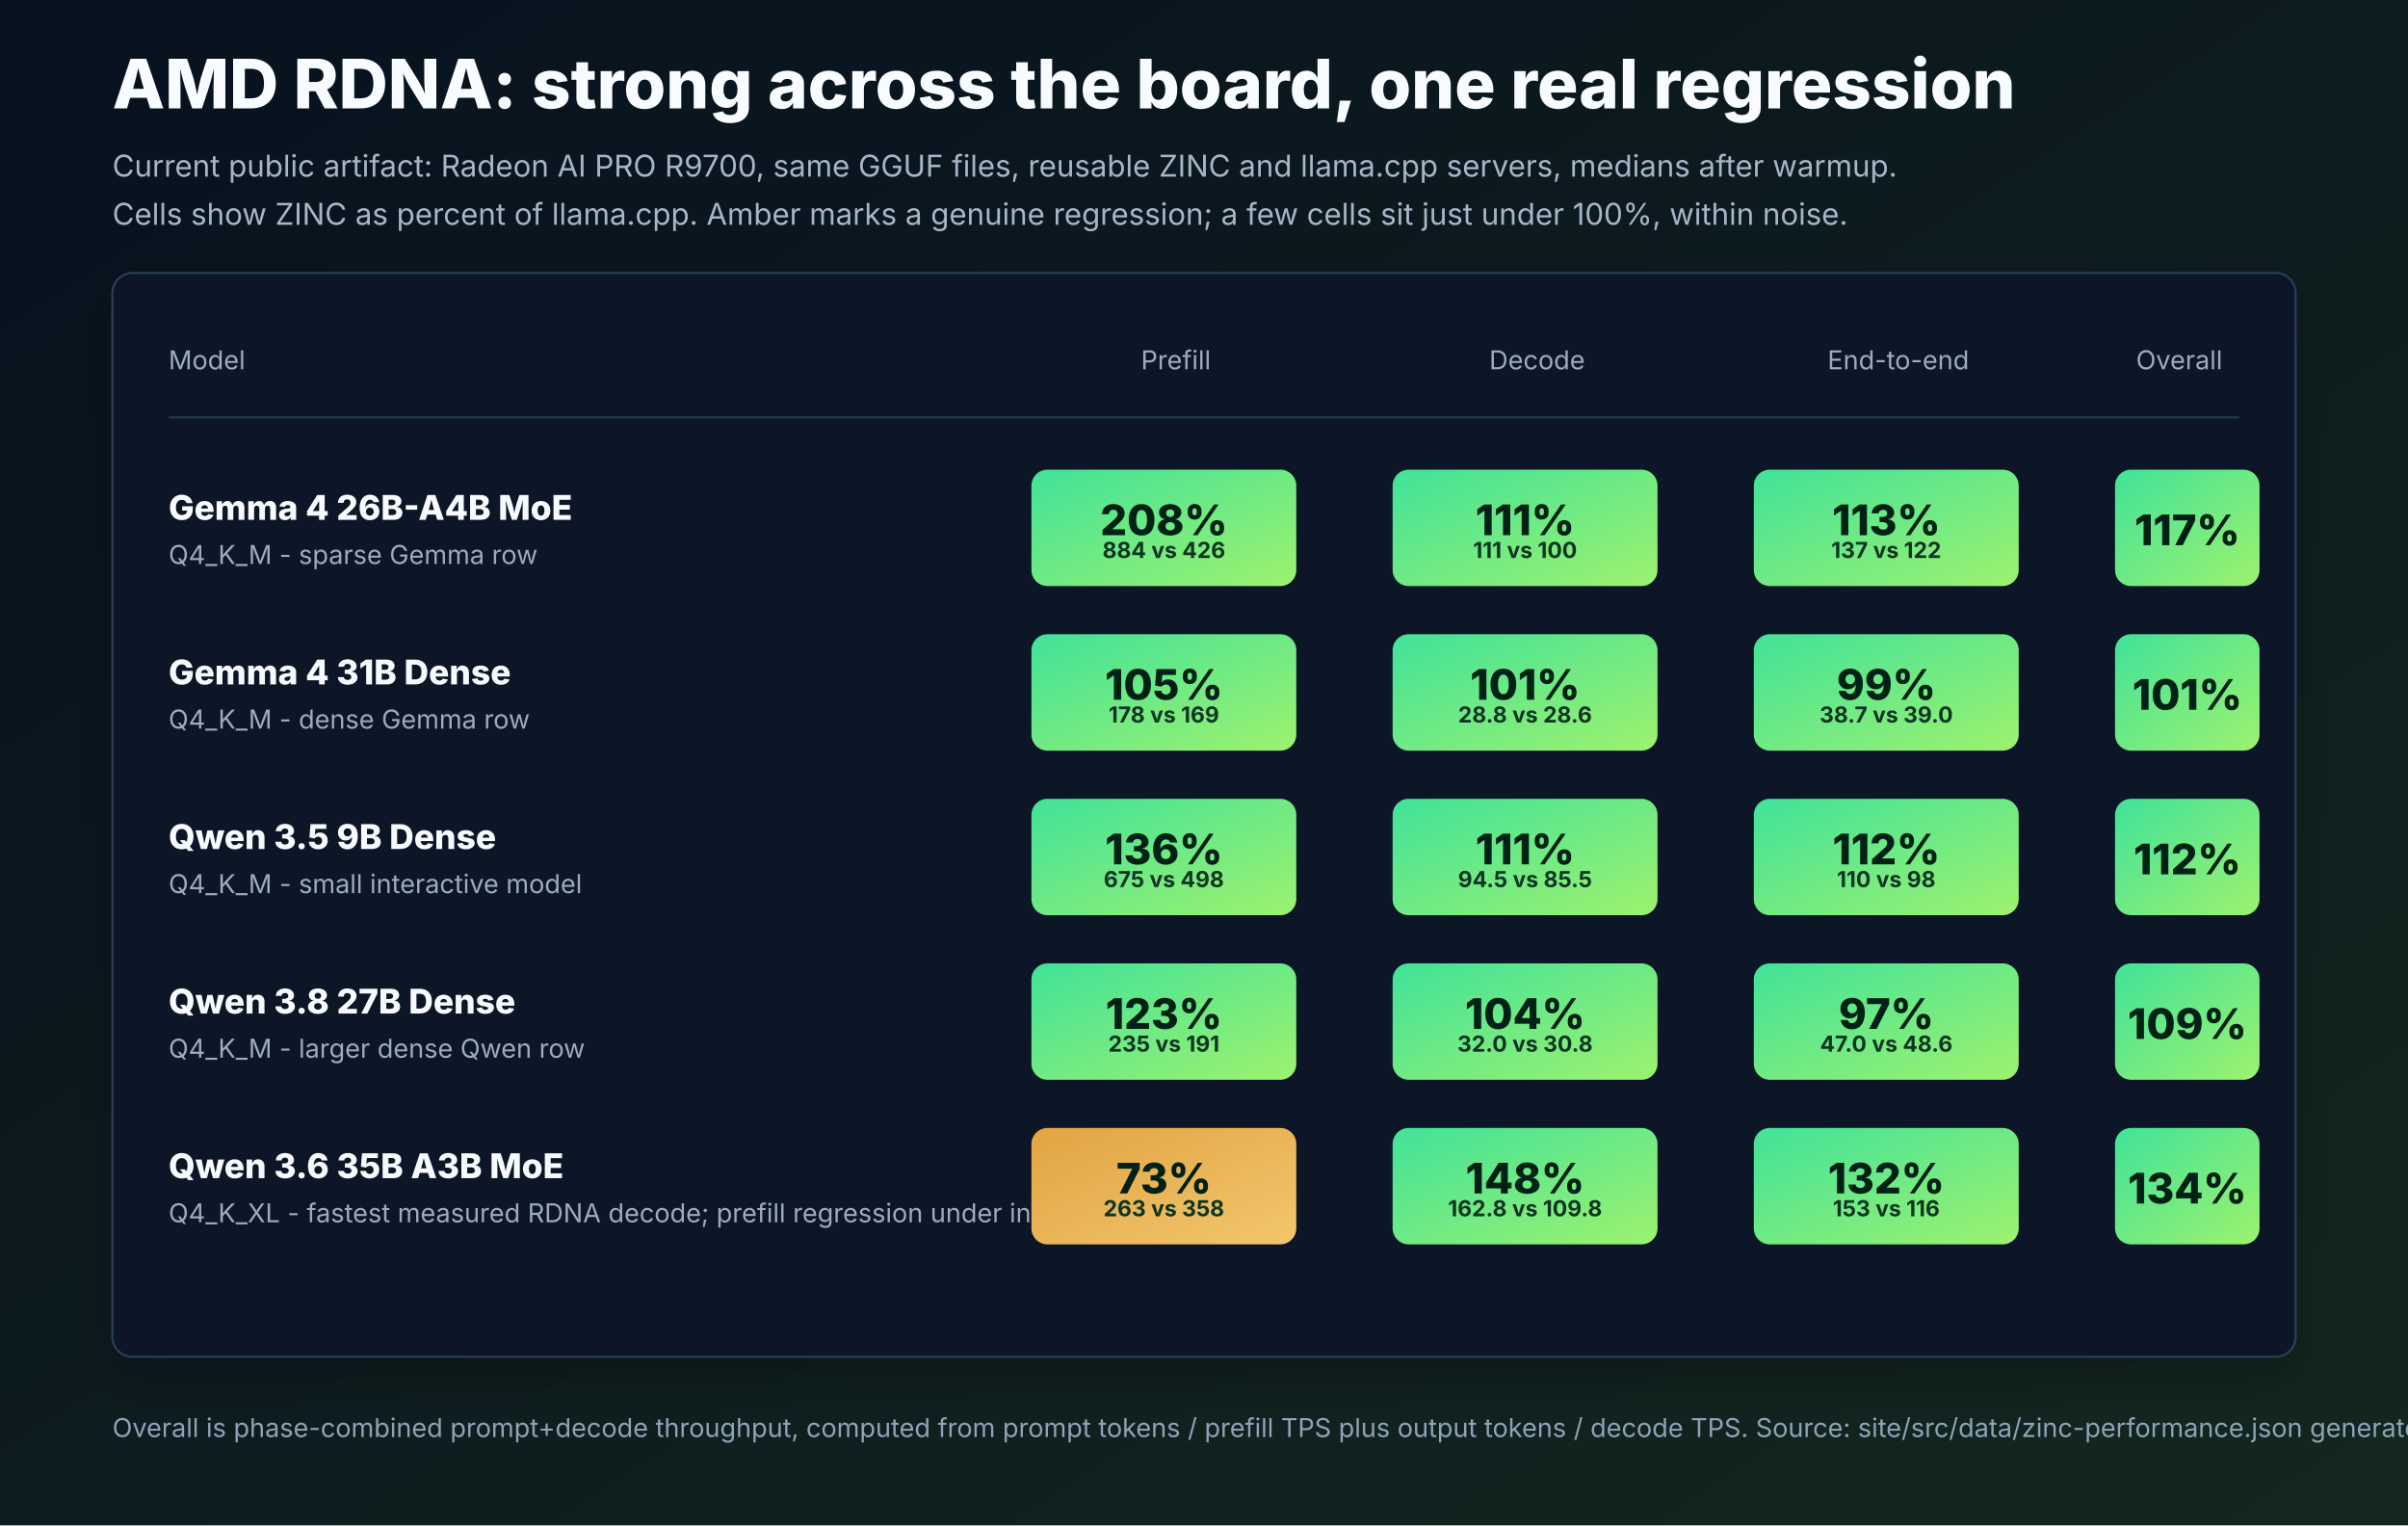
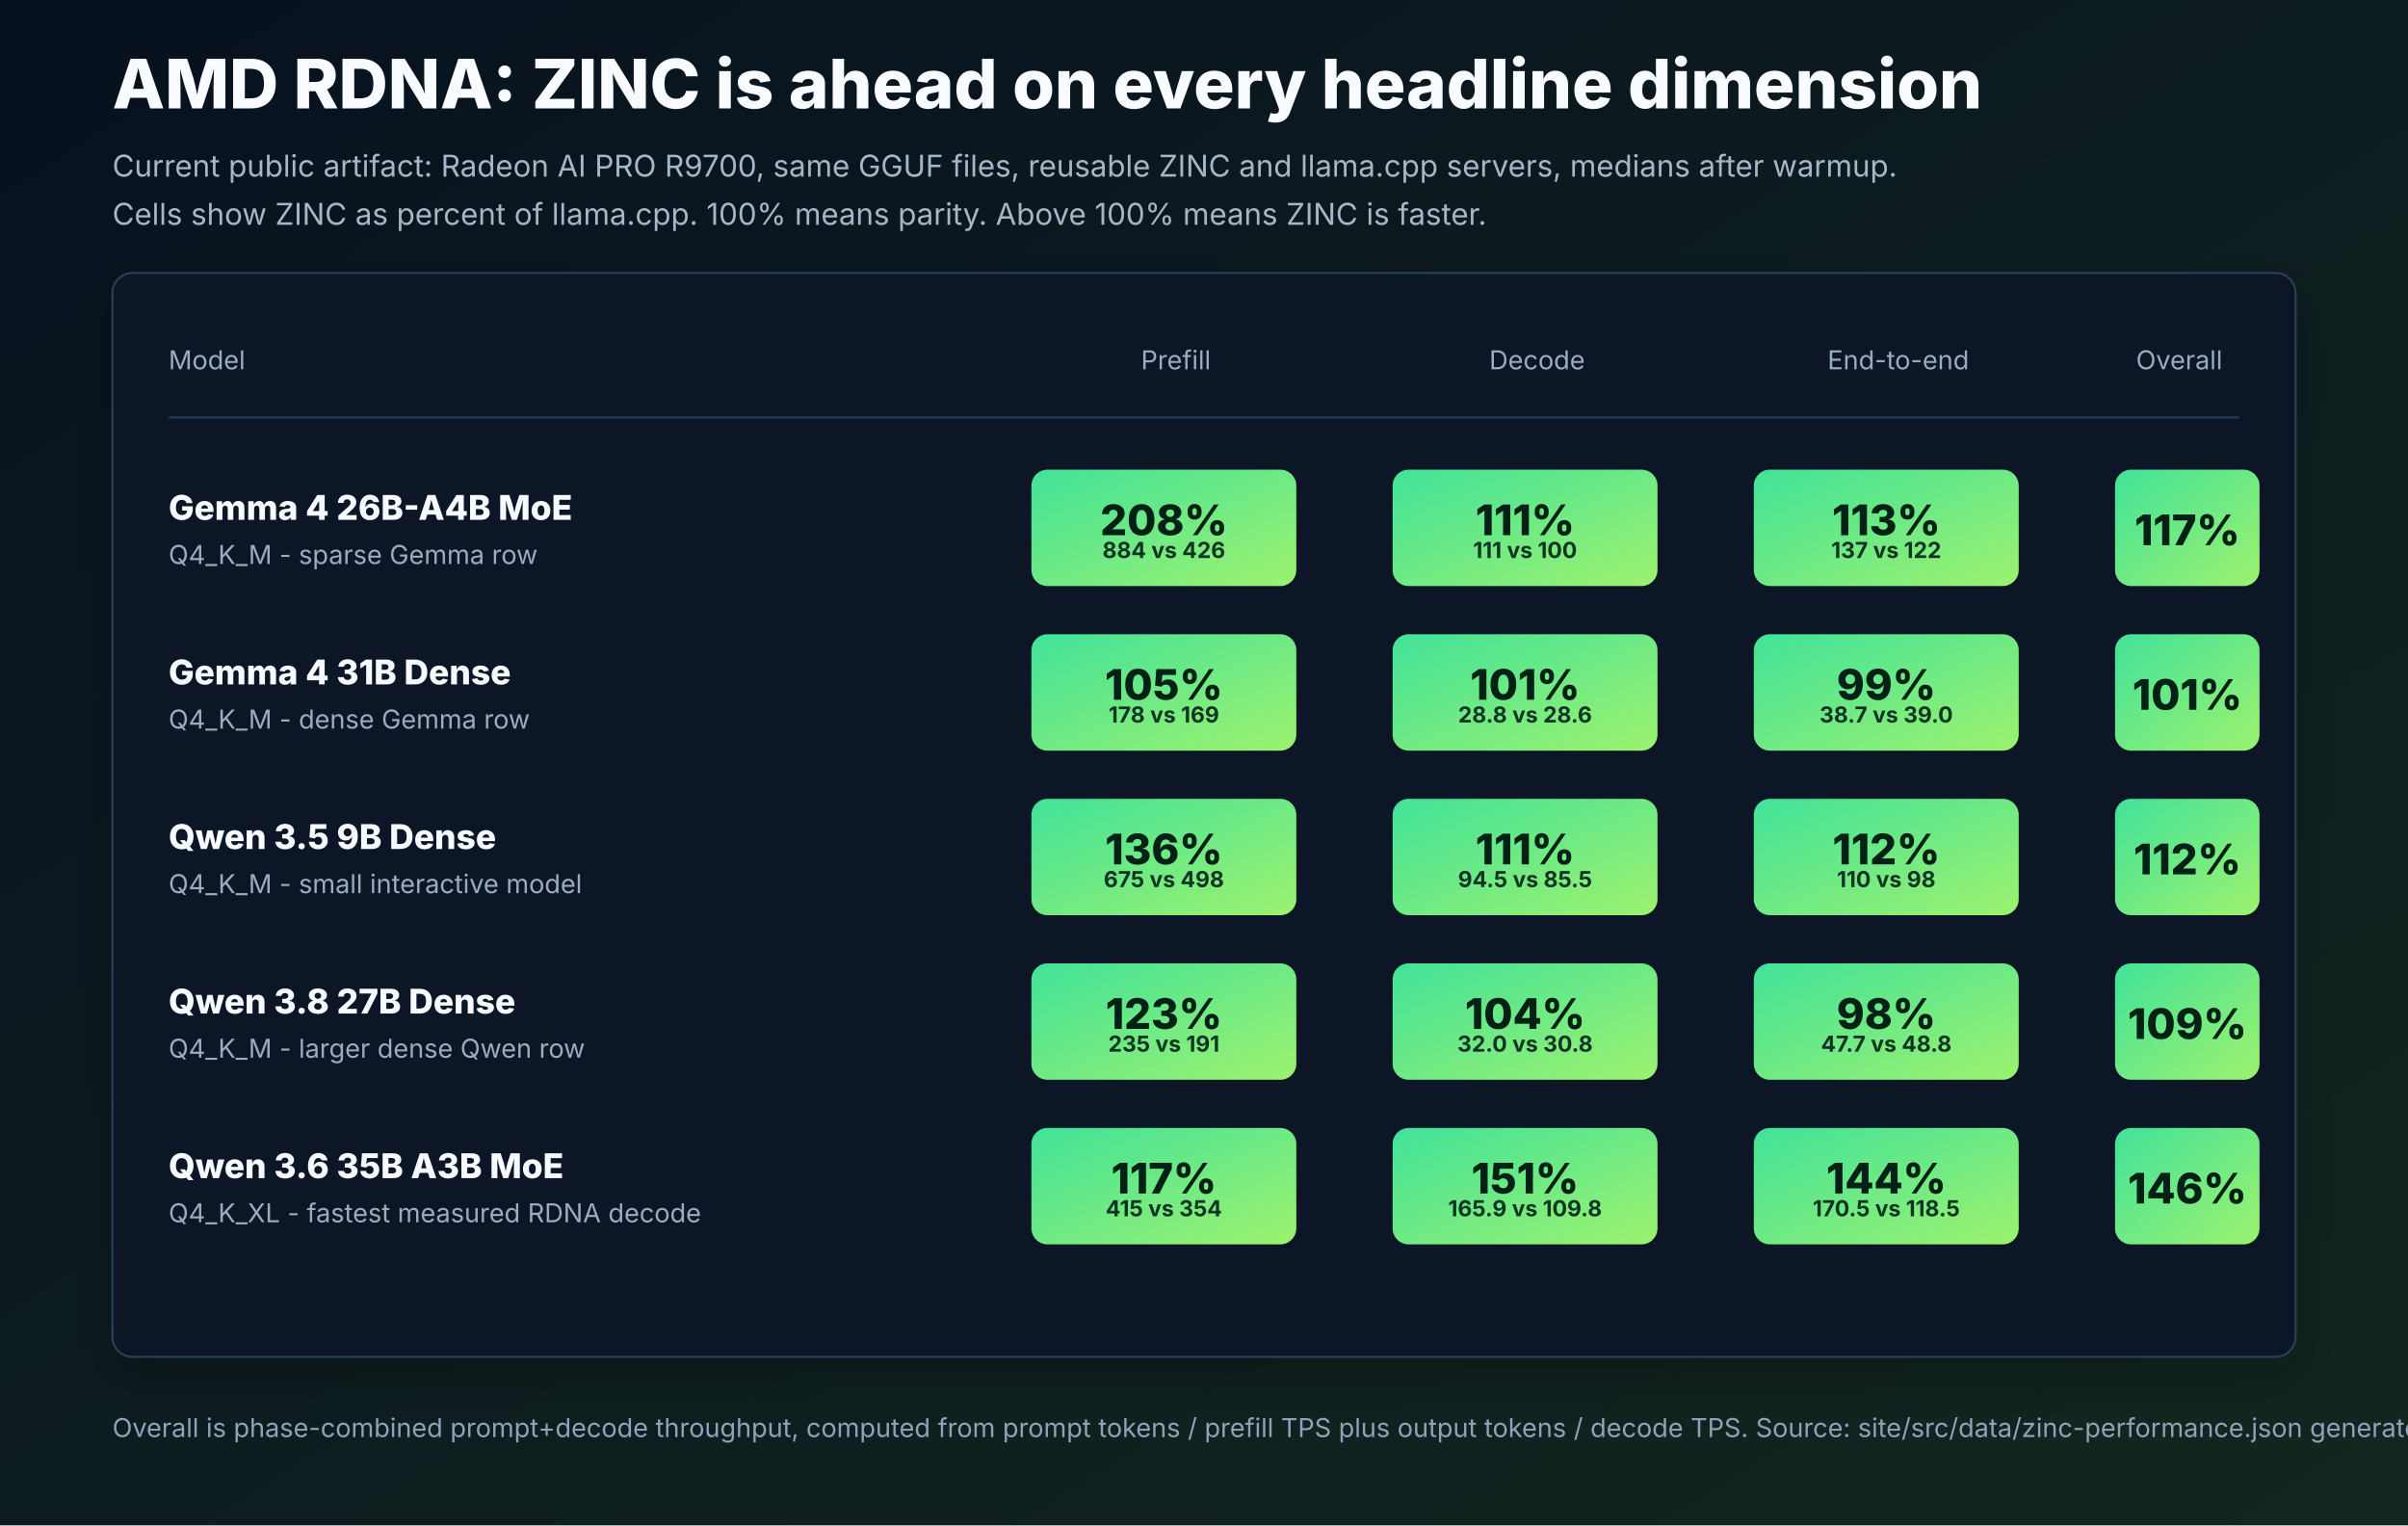
<svg xmlns="http://www.w3.org/2000/svg" viewBox="0 0 1200 760" role="img" aria-labelledby="title desc">
  <defs>
    <linearGradient id="bg" x1="0" x2="1" y1="0" y2="1">
      <stop offset="0" stop-color="#07111f" />
      <stop offset="1" stop-color="#13271f" />
    </linearGradient>
    <linearGradient id="cell" x1="0" x2="1" y1="0" y2="1">
      <stop offset="0" stop-color="#41e29a" />
      <stop offset="1" stop-color="#9df26e" />
-     </linearGradient>
-     <linearGradient id="cellLoss" x1="0" x2="1" y1="0" y2="1">
-       <stop offset="0" stop-color="#e2a441" />
-       <stop offset="1" stop-color="#f2c66e" />
    </linearGradient>
    <filter id="shadow" x="-20%" y="-20%" width="140%" height="140%">
      <feDropShadow dx="0" dy="10" stdDeviation="12" flood-color="#000000" flood-opacity="0.25" />
    </filter>
    <style>
      text { font-family: Inter, ui-sans-serif, system-ui, -apple-system, BlinkMacSystemFont, "Segoe UI", sans-serif; }
      .muted { fill: #a7b6c7; font-size: 15px; }
      .label { fill: #f7fbff; font-size: 17px; font-weight: 760; }
      .small { fill: #9aacbd; font-size: 13px; }
      .cellText { fill: #062015; font-size: 21px; font-weight: 820; text-anchor: middle; dominant-baseline: central; }
      .cellSub { fill: #0d3524; font-size: 11px; font-weight: 700; text-anchor: middle; }
    </style>
  </defs>
  <rect width="1200" height="760" fill="url(#bg)" />
  <g transform="translate(56 54)">
-     <text x="0" y="0" fill="#f8fbff" font-size="34" font-weight="820">AMD RDNA: strong across the board, one real regression</text>
+     <text x="0" y="0" fill="#f8fbff" font-size="34" font-weight="820">AMD RDNA: ZINC is ahead on every headline dimension</text>
    <text x="0" y="34" class="muted">Current public artifact: Radeon AI PRO R9700, same GGUF files, reusable ZINC and llama.cpp servers, medians after warmup.</text>
-     <text x="0" y="58" class="muted">Cells show ZINC as percent of llama.cpp. Amber marks a genuine regression; a few cells sit just under 100%, within noise.</text>
+     <text x="0" y="58" class="muted">Cells show ZINC as percent of llama.cpp. 100% means parity. Above 100% means ZINC is faster.</text>
  </g>
  <g transform="translate(56 136)" filter="url(#shadow)">
    <rect x="0" y="0" width="1088" height="540" rx="10" fill="#0c1726" stroke="#294059" />
    <text x="28" y="48" class="small">Model</text>
    <text x="530" y="48" class="small" text-anchor="middle">Prefill</text>
    <text x="710" y="48" class="small" text-anchor="middle">Decode</text>
    <text x="890" y="48" class="small" text-anchor="middle">End-to-end</text>
    <text x="1030" y="48" class="small" text-anchor="middle">Overall</text>
    <line x1="28" x2="1060" y1="72" y2="72" stroke="#263b52" />
    <g transform="translate(28 98)">
      <text x="0" y="25" class="label">Gemma 4 26B-A4B MoE</text>
      <text x="0" y="47" class="small">Q4_K_M - sparse Gemma row</text>
      <rect x="430" y="0" width="132" height="58" rx="8" fill="url(#cell)" />
      <text x="496" y="25" class="cellText">208%</text>
      <text x="496" y="44" class="cellSub">884 vs 426</text>
      <rect x="610" y="0" width="132" height="58" rx="8" fill="url(#cell)" />
      <text x="676" y="25" class="cellText">111%</text>
      <text x="676" y="44" class="cellSub">111 vs 100</text>
      <rect x="790" y="0" width="132" height="58" rx="8" fill="url(#cell)" />
      <text x="856" y="25" class="cellText">113%</text>
      <text x="856" y="44" class="cellSub">137 vs 122</text>
      <rect x="970" y="0" width="72" height="58" rx="8" fill="url(#cell)" />
      <text x="1006" y="30" class="cellText" font-size="18">117%</text>
    </g>
    <g transform="translate(28 180)">
      <text x="0" y="25" class="label">Gemma 4 31B Dense</text>
      <text x="0" y="47" class="small">Q4_K_M - dense Gemma row</text>
      <rect x="430" y="0" width="132" height="58" rx="8" fill="url(#cell)" />
      <text x="496" y="25" class="cellText">105%</text>
      <text x="496" y="44" class="cellSub">178 vs 169</text>
      <rect x="610" y="0" width="132" height="58" rx="8" fill="url(#cell)" />
      <text x="676" y="25" class="cellText">101%</text>
      <text x="676" y="44" class="cellSub">28.8 vs 28.6</text>
      <rect x="790" y="0" width="132" height="58" rx="8" fill="url(#cell)" />
      <text x="856" y="25" class="cellText">99%</text>
      <text x="856" y="44" class="cellSub">38.7 vs 39.0</text>
      <rect x="970" y="0" width="72" height="58" rx="8" fill="url(#cell)" />
      <text x="1006" y="30" class="cellText" font-size="18">101%</text>
    </g>
    <g transform="translate(28 262)">
      <text x="0" y="25" class="label">Qwen 3.5 9B Dense</text>
      <text x="0" y="47" class="small">Q4_K_M - small interactive model</text>
      <rect x="430" y="0" width="132" height="58" rx="8" fill="url(#cell)" />
      <text x="496" y="25" class="cellText">136%</text>
      <text x="496" y="44" class="cellSub">675 vs 498</text>
      <rect x="610" y="0" width="132" height="58" rx="8" fill="url(#cell)" />
      <text x="676" y="25" class="cellText">111%</text>
      <text x="676" y="44" class="cellSub">94.5 vs 85.5</text>
      <rect x="790" y="0" width="132" height="58" rx="8" fill="url(#cell)" />
      <text x="856" y="25" class="cellText">112%</text>
      <text x="856" y="44" class="cellSub">110 vs 98</text>
      <rect x="970" y="0" width="72" height="58" rx="8" fill="url(#cell)" />
      <text x="1006" y="30" class="cellText" font-size="18">112%</text>
    </g>
    <g transform="translate(28 344)">
      <text x="0" y="25" class="label">Qwen 3.8 27B Dense</text>
      <text x="0" y="47" class="small">Q4_K_M - larger dense Qwen row</text>
      <rect x="430" y="0" width="132" height="58" rx="8" fill="url(#cell)" />
      <text x="496" y="25" class="cellText">123%</text>
      <text x="496" y="44" class="cellSub">235 vs 191</text>
      <rect x="610" y="0" width="132" height="58" rx="8" fill="url(#cell)" />
      <text x="676" y="25" class="cellText">104%</text>
      <text x="676" y="44" class="cellSub">32.0 vs 30.8</text>
      <rect x="790" y="0" width="132" height="58" rx="8" fill="url(#cell)" />
-       <text x="856" y="25" class="cellText">97%</text>
-       <text x="856" y="44" class="cellSub">47.0 vs 48.6</text>
+       <text x="856" y="25" class="cellText">98%</text>
+       <text x="856" y="44" class="cellSub">47.7 vs 48.8</text>
      <rect x="970" y="0" width="72" height="58" rx="8" fill="url(#cell)" />
      <text x="1006" y="30" class="cellText" font-size="18">109%</text>
    </g>
    <g transform="translate(28 426)">
      <text x="0" y="25" class="label">Qwen 3.6 35B A3B MoE</text>
-       <text x="0" y="47" class="small">Q4_K_XL - fastest measured RDNA decode; prefill regression under investigation</text>
-       <rect x="430" y="0" width="132" height="58" rx="8" fill="url(#cellLoss)" />
-       <text x="496" y="25" class="cellText">73%</text>
-       <text x="496" y="44" class="cellSub">263 vs 358</text>
+       <text x="0" y="47" class="small">Q4_K_XL - fastest measured RDNA decode</text>
+       <rect x="430" y="0" width="132" height="58" rx="8" fill="url(#cell)" />
+       <text x="496" y="25" class="cellText">117%</text>
+       <text x="496" y="44" class="cellSub">415 vs 354</text>
      <rect x="610" y="0" width="132" height="58" rx="8" fill="url(#cell)" />
-       <text x="676" y="25" class="cellText">148%</text>
-       <text x="676" y="44" class="cellSub">162.8 vs 109.8</text>
+       <text x="676" y="25" class="cellText">151%</text>
+       <text x="676" y="44" class="cellSub">165.9 vs 109.8</text>
      <rect x="790" y="0" width="132" height="58" rx="8" fill="url(#cell)" />
-       <text x="856" y="25" class="cellText">132%</text>
-       <text x="856" y="44" class="cellSub">153 vs 116</text>
+       <text x="856" y="25" class="cellText">144%</text>
+       <text x="856" y="44" class="cellSub">170.5 vs 118.5</text>
      <rect x="970" y="0" width="72" height="58" rx="8" fill="url(#cell)" />
-       <text x="1006" y="30" class="cellText" font-size="18">134%</text>
+       <text x="1006" y="30" class="cellText" font-size="18">146%</text>
    </g>
  </g>
-   <text x="56" y="716" fill="#8fa2b7" font-size="13">Overall is phase-combined prompt+decode throughput, computed from prompt tokens / prefill TPS plus output tokens / decode TPS. Source: site/src/data/zinc-performance.json generated 2026-08-16.</text>
+   <text x="56" y="716" fill="#8fa2b7" font-size="13">Overall is phase-combined prompt+decode throughput, computed from prompt tokens / prefill TPS plus output tokens / decode TPS. Source: site/src/data/zinc-performance.json generated 2026-08-17.</text>
</svg>
